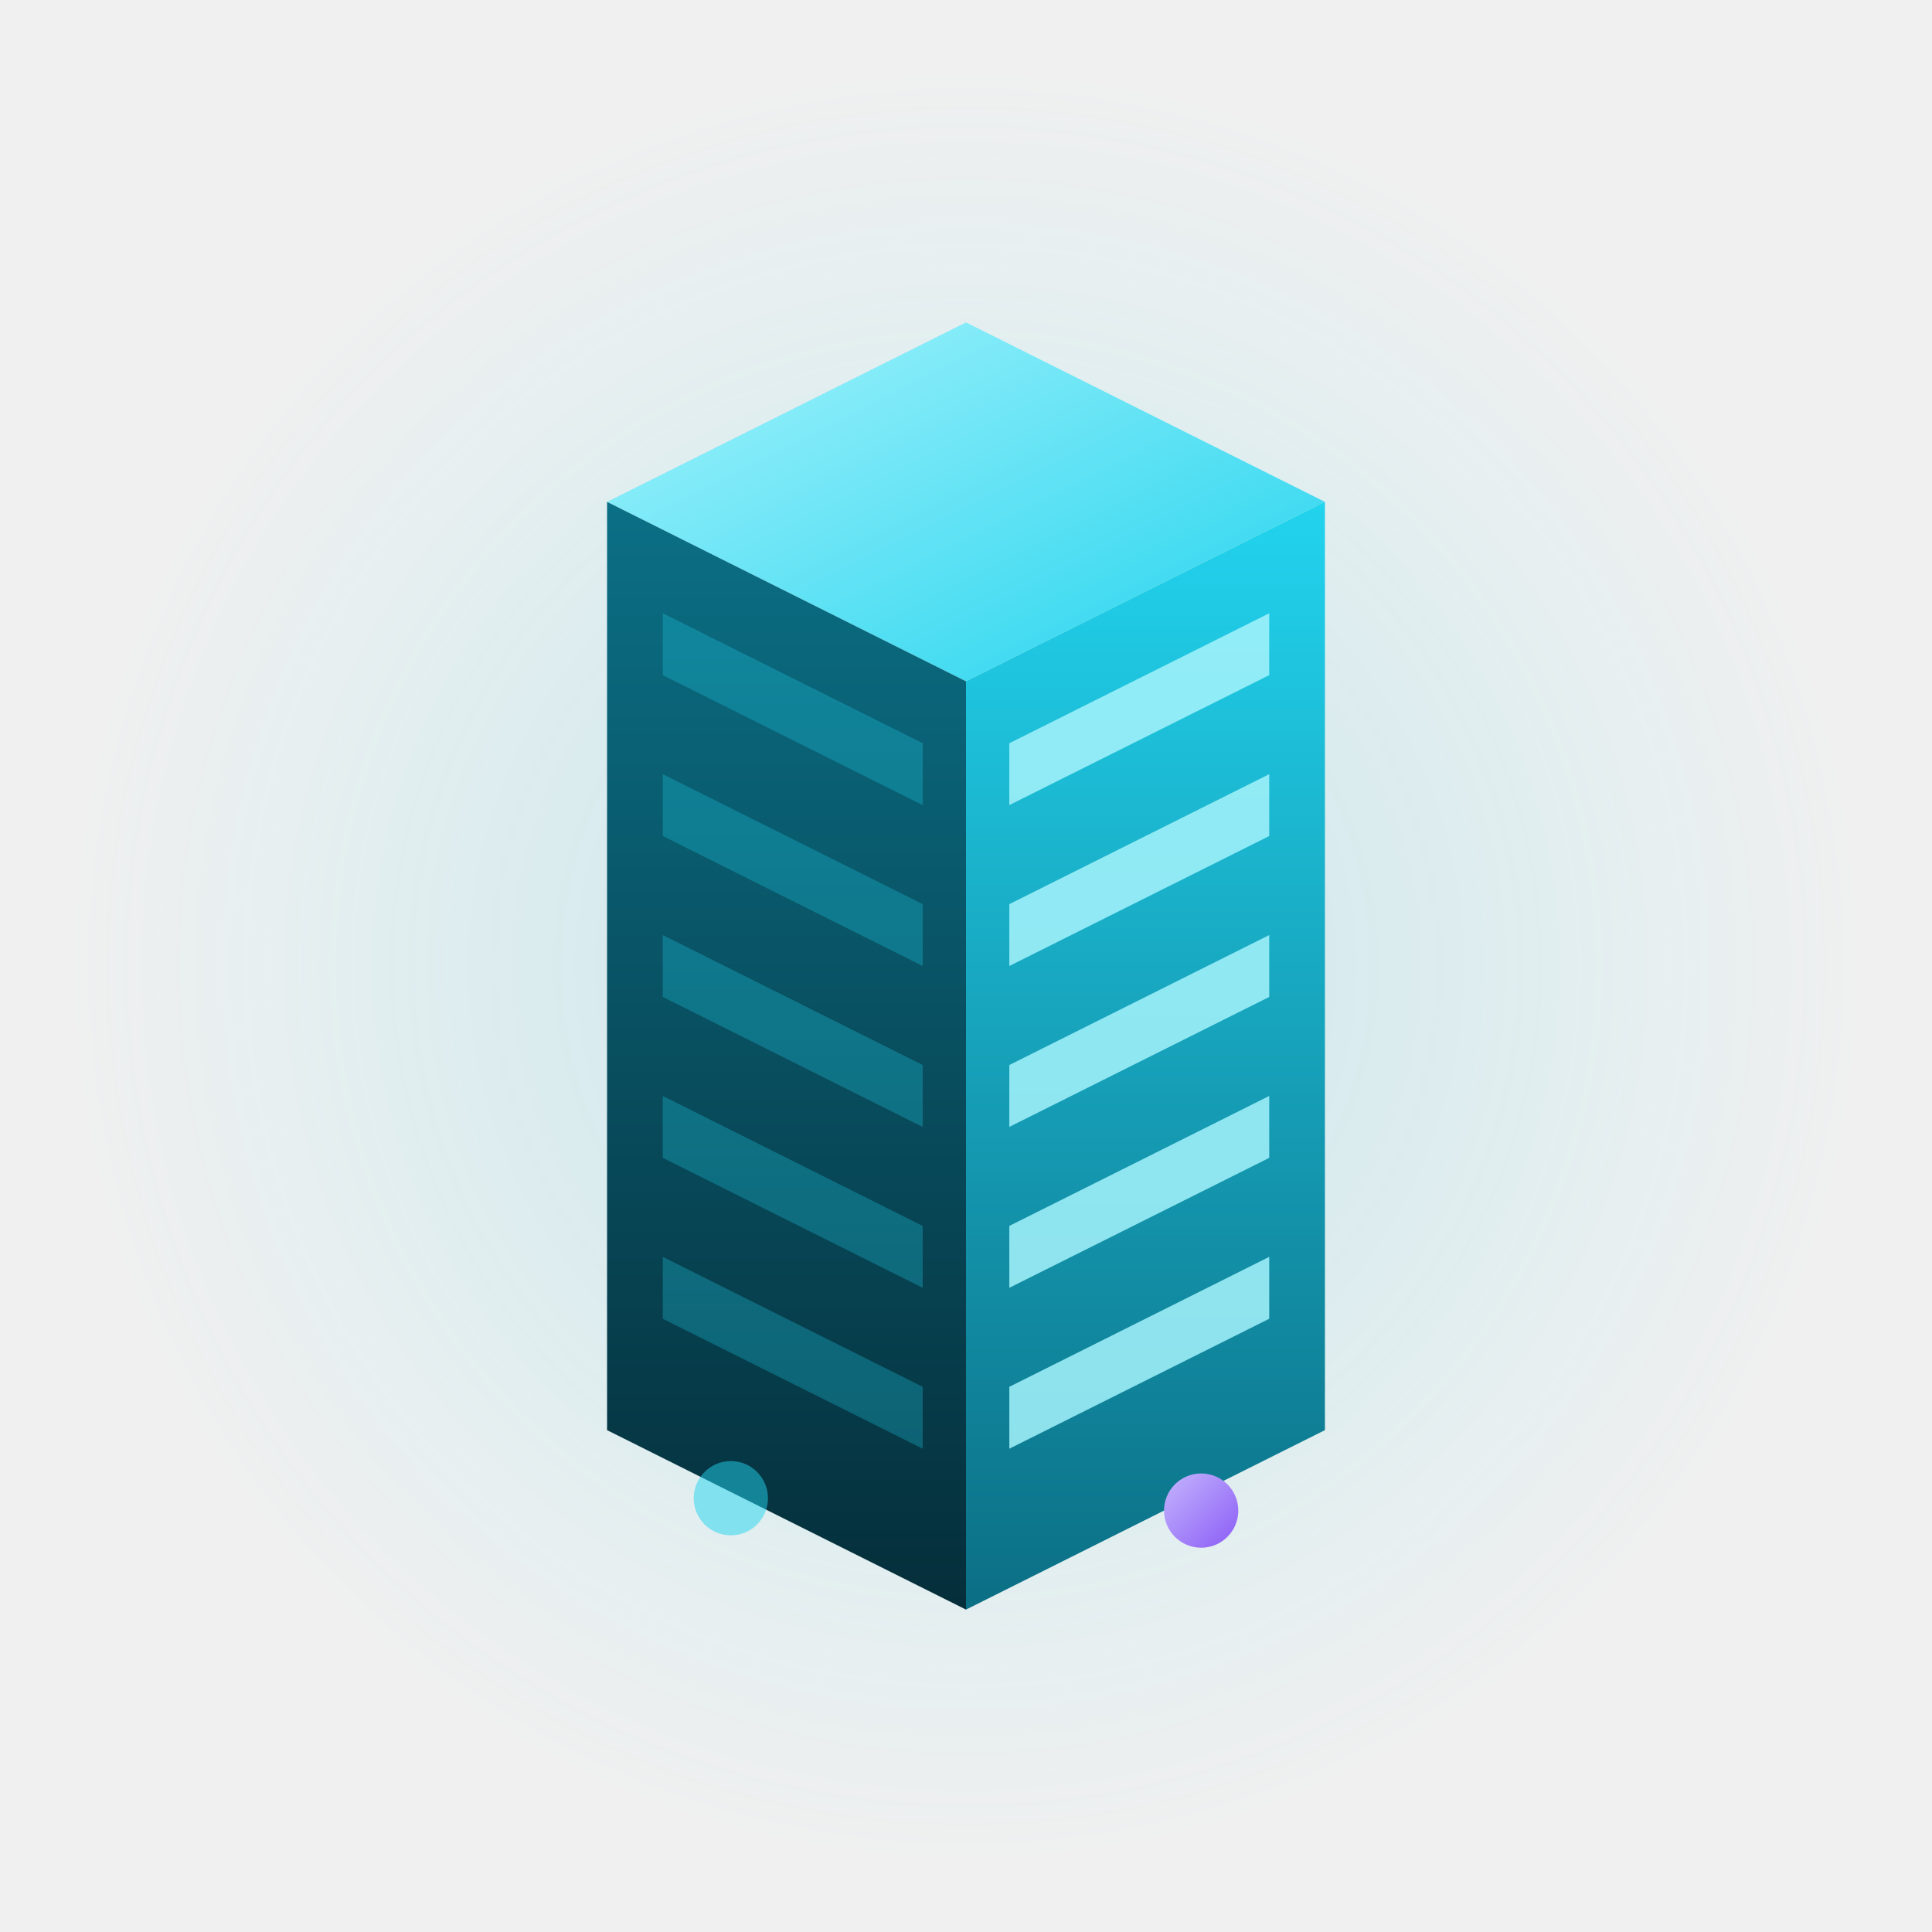
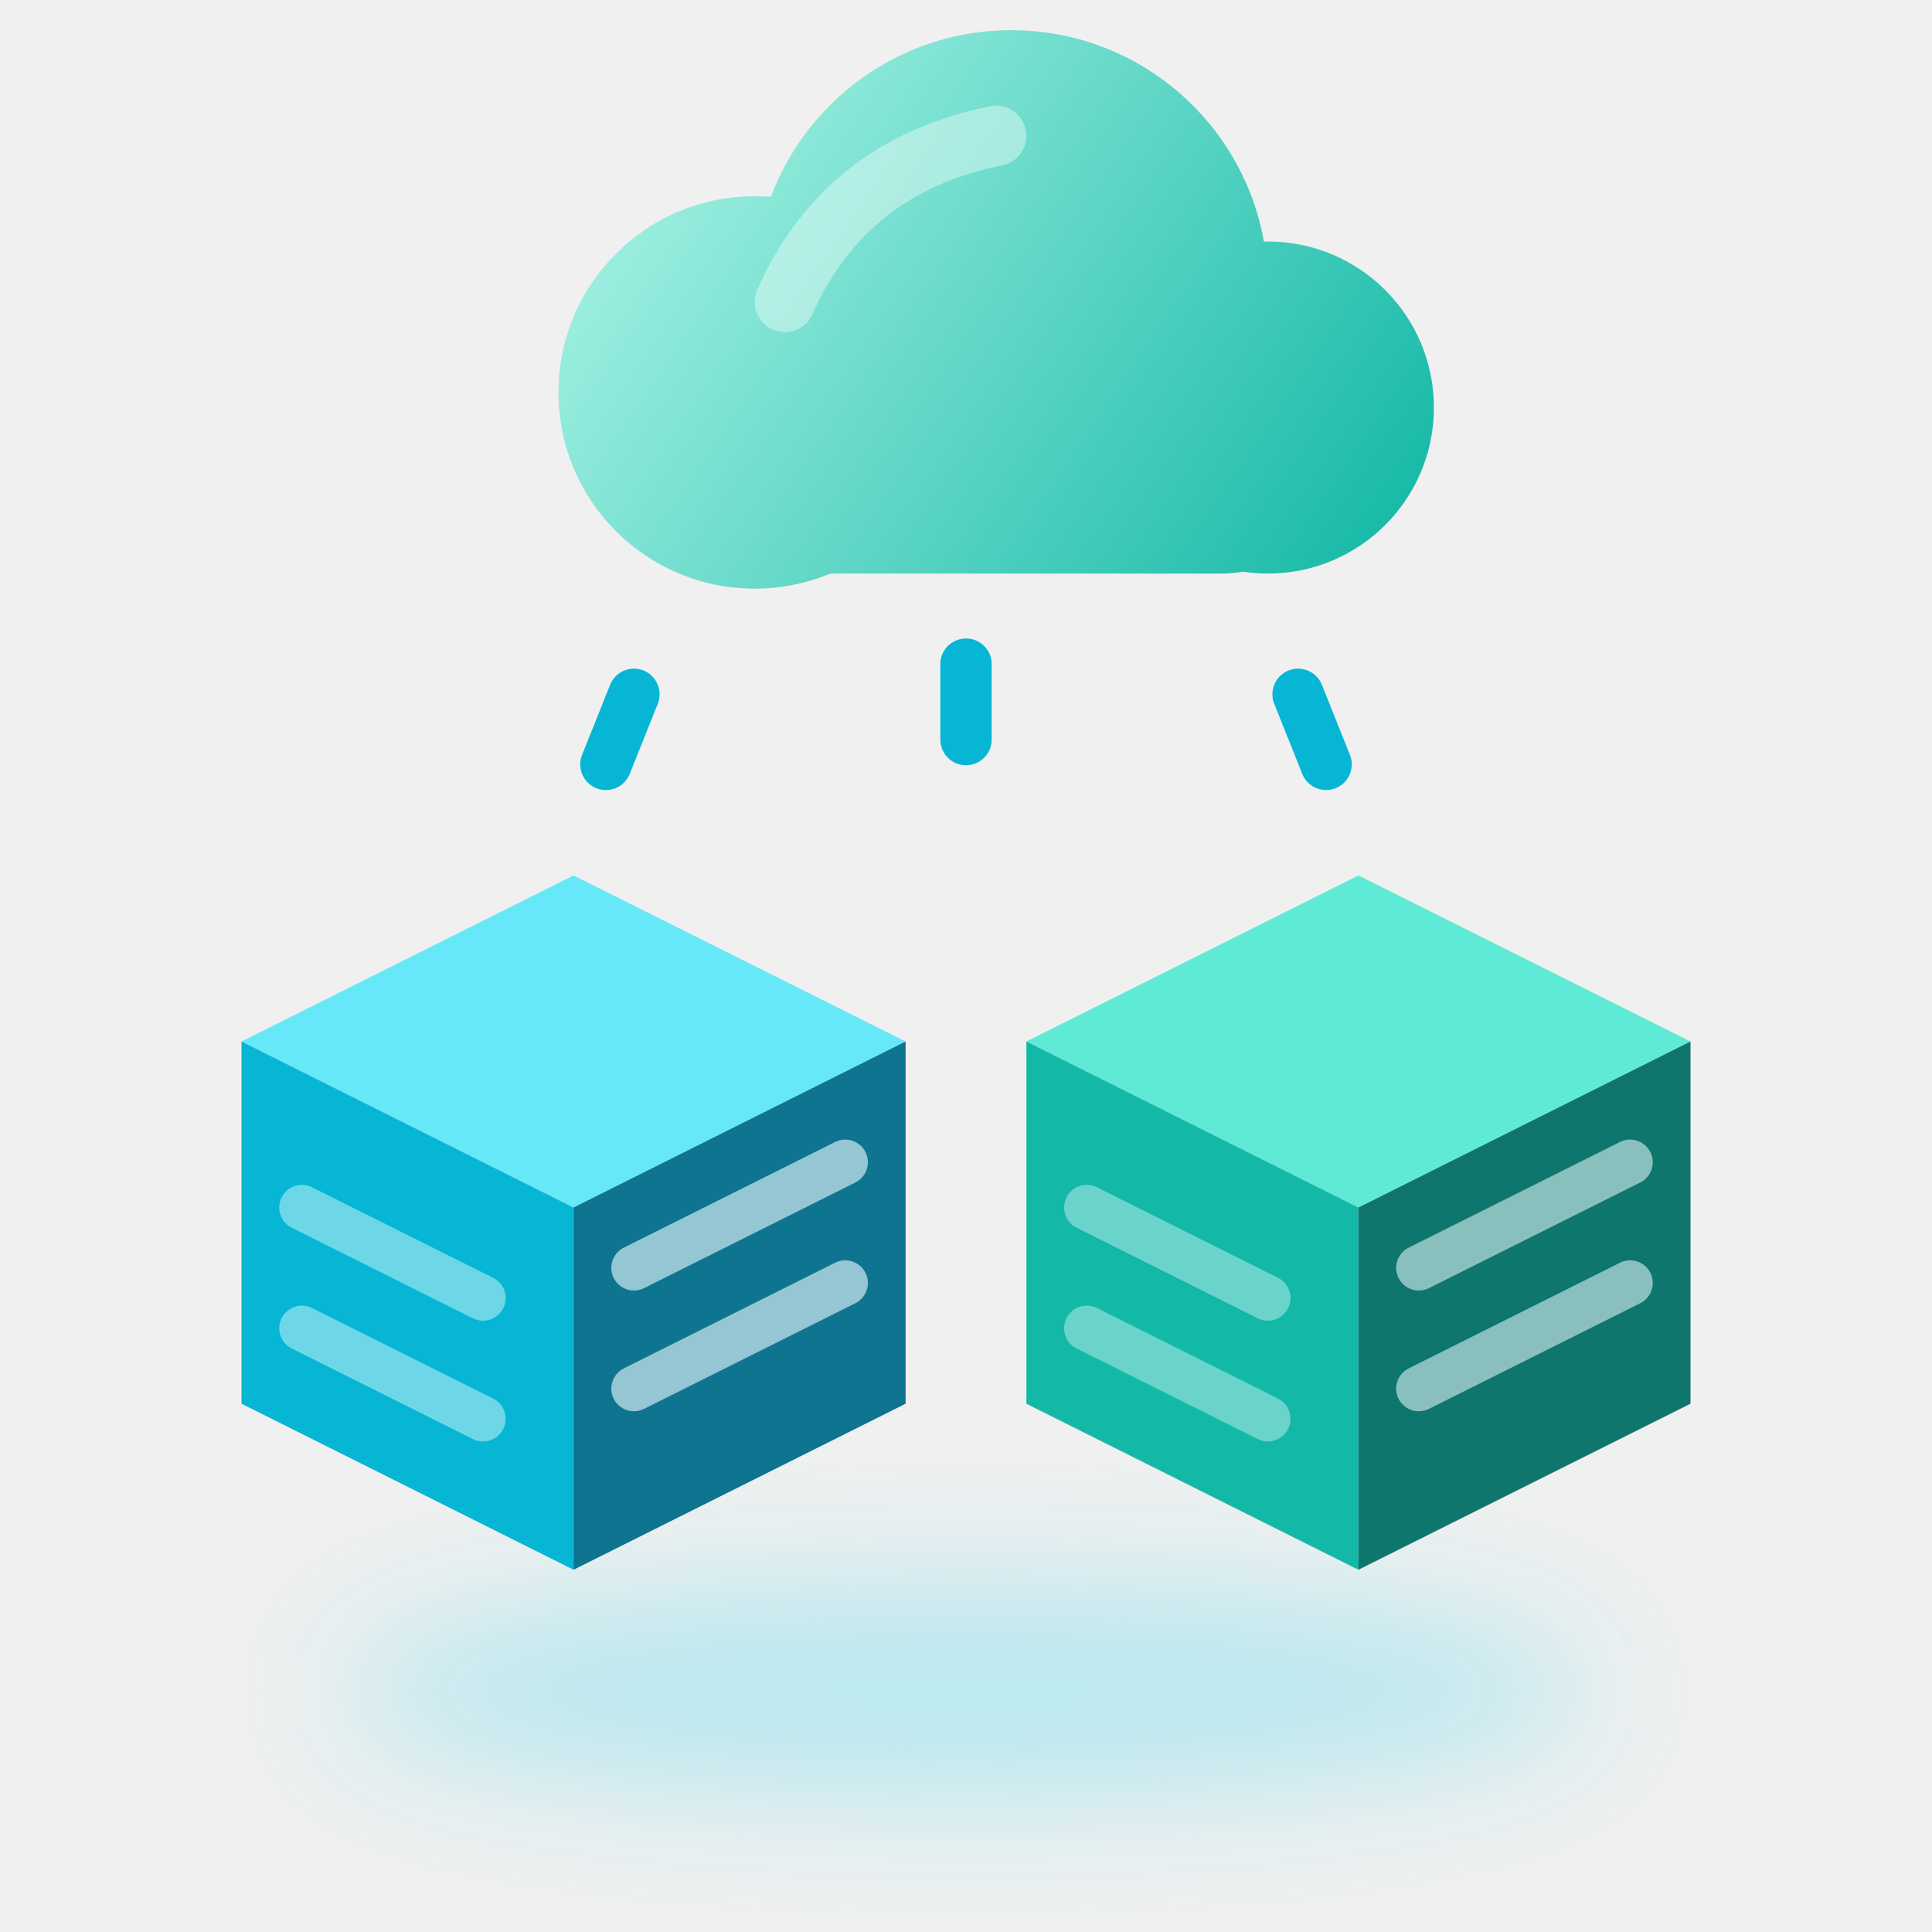
- <svg xmlns="http://www.w3.org/2000/svg" viewBox="0 0 256 256" width="256" height="256" fill="none">
+ <svg xmlns="http://www.w3.org/2000/svg" viewBox="0 0 128 128" width="256" height="256" fill="none">
  <defs>
-     <linearGradient id="it-top" x1="0" y1="0" x2="1" y2="1">
-       <stop offset="0" stop-color="#a5f3fc" />
-       <stop offset="1" stop-color="#22d3ee" />
+     <linearGradient id="inf-cloud" gradientUnits="userSpaceOnUse" x1="40" y1="8" x2="90" y2="42">
+       <stop offset="0" stop-color="#a7f3e4" />
+       <stop offset="1" stop-color="#14b8a6" />
    </linearGradient>
-     <linearGradient id="it-face" x1="0" y1="0" x2="0" y2="1">
-       <stop offset="0" stop-color="#22d3ee" />
-       <stop offset="1" stop-color="#0b6f85" />
-     </linearGradient>
-     <linearGradient id="it-side" x1="0" y1="0" x2="0" y2="1">
-       <stop offset="0" stop-color="#0b6f85" />
-       <stop offset="1" stop-color="#052e3a" />
-     </linearGradient>
-     <linearGradient id="it-vio" x1="0" y1="0" x2="1" y2="1">
-       <stop offset="0" stop-color="#c4b5fd" />
-       <stop offset="1" stop-color="#8b5cf6" />
-     </linearGradient>
-     <radialGradient id="it-glow" cx="0.5" cy="0.5" r="0.5">
-       <stop offset="0" stop-color="#0891b2" stop-opacity="0.18" />
-       <stop offset="0.6" stop-color="#22d3ee" stop-opacity="0.08" />
-       <stop offset="1" stop-color="#22d3ee" stop-opacity="0" />
-     </radialGradient>
+     <filter id="inf-sh" x="-70%" y="-70%" width="240%" height="240%">
+       <feGaussianBlur stdDeviation="4.5" />
+     </filter>
  </defs>
-   <circle cx="128" cy="128" r="118" fill="url(#it-glow)" />
-   <g transform="translate(128,128) scale(0.82) translate(-130.0,-130.0)">
-     <polygon points="130.0,26.0 188.0,55.0 130.0,84.0 72.0,55.0" fill="url(#it-top)" />
-     <polygon points="72.0,55.0 130.0,84.0 130.0,234.0 72.0,205.0" fill="url(#it-side)" />
-     <polygon points="188.0,55.0 130.0,84.0 130.0,234.0 188.0,205.0" fill="url(#it-face)" />
-     <polygon points="81.0,73.0 123.0,94.0 123.0,104.0 81.0,83.0" fill="#22d3ee" opacity="0.28" />
-     <polygon points="179.0,73.0 137.0,94.0 137.0,104.0 179.0,83.0" fill="#a5f3fc" opacity="0.85" />
-     <polygon points="81.0,99.0 123.0,120.0 123.0,130.0 81.0,109.0" fill="#22d3ee" opacity="0.28" />
-     <polygon points="179.0,99.0 137.0,120.0 137.0,130.0 179.0,109.0" fill="#a5f3fc" opacity="0.85" />
-     <polygon points="81.0,125.0 123.0,146.0 123.0,156.0 81.0,135.0" fill="#22d3ee" opacity="0.28" />
-     <polygon points="179.0,125.0 137.0,146.0 137.0,156.0 179.0,135.0" fill="#a5f3fc" opacity="0.85" />
-     <polygon points="81.0,151.0 123.0,172.0 123.0,182.0 81.0,161.0" fill="#22d3ee" opacity="0.28" />
-     <polygon points="179.0,151.0 137.0,172.0 137.0,182.0 179.0,161.0" fill="#a5f3fc" opacity="0.85" />
-     <polygon points="81.0,177.0 123.0,198.0 123.0,208.0 81.0,187.0" fill="#22d3ee" opacity="0.28" />
-     <polygon points="179.0,177.0 137.0,198.0 137.0,208.0 179.0,187.0" fill="#a5f3fc" opacity="0.85" />
-     <circle cx="168" cy="218" r="6" fill="url(#it-vio)" />
-     <circle cx="92" cy="216" r="6" fill="#22d3ee" opacity="0.5" />
+   <ellipse cx="64" cy="112" rx="42" ry="7" fill="#22d3ee" opacity=".28" filter="url(#inf-sh)" />
+   <g fill="url(#inf-cloud)">
+     <circle cx="50" cy="26" r="13" />
+     <circle cx="67" cy="19" r="17" />
+     <circle cx="84" cy="27" r="11" />
+     <rect x="42" y="24" width="46" height="14" rx="7" />
+   </g>
+   <path d="M52 20Q56 11 66 9" stroke="#fff" stroke-width="4" stroke-linecap="round" opacity=".4" />
+   <path d="M42 46 38 56M64 44V54M86 46 90 56" stroke="#06b6d4" stroke-width="3.4" stroke-linecap="round" stroke-dasharray="5 6" />
+   <g>
+     <path d="M38 58 60 69 38 80 16 69Z" fill="#67e8f9" />
+     <path d="M16 69 38 80V104L16 93Z" fill="#06b6d4" />
+     <path d="M60 69 38 80V104L60 93Z" fill="#0e7490" />
+     <path d="M42 84 56 77M42 92 56 85" stroke="#ecfeff" stroke-width="3" stroke-linecap="round" opacity=".6" />
+     <path d="M20 80 32 86M20 88 32 94" stroke="#ecfeff" stroke-width="3" stroke-linecap="round" opacity=".45" />
+   </g>
+   <g>
+     <path d="M90 58 112 69 90 80 68 69Z" fill="#5eead4" />
+     <path d="M68 69 90 80V104L68 93Z" fill="#14b8a6" />
+     <path d="M112 69 90 80V104L112 93Z" fill="#0f766e" />
+     <path d="M94 84 108 77M94 92 108 85" stroke="#ecfeff" stroke-width="3" stroke-linecap="round" opacity=".55" />
+     <path d="M72 80 84 86M72 88 84 94" stroke="#ecfeff" stroke-width="3" stroke-linecap="round" opacity=".4" />
  </g>
</svg>
